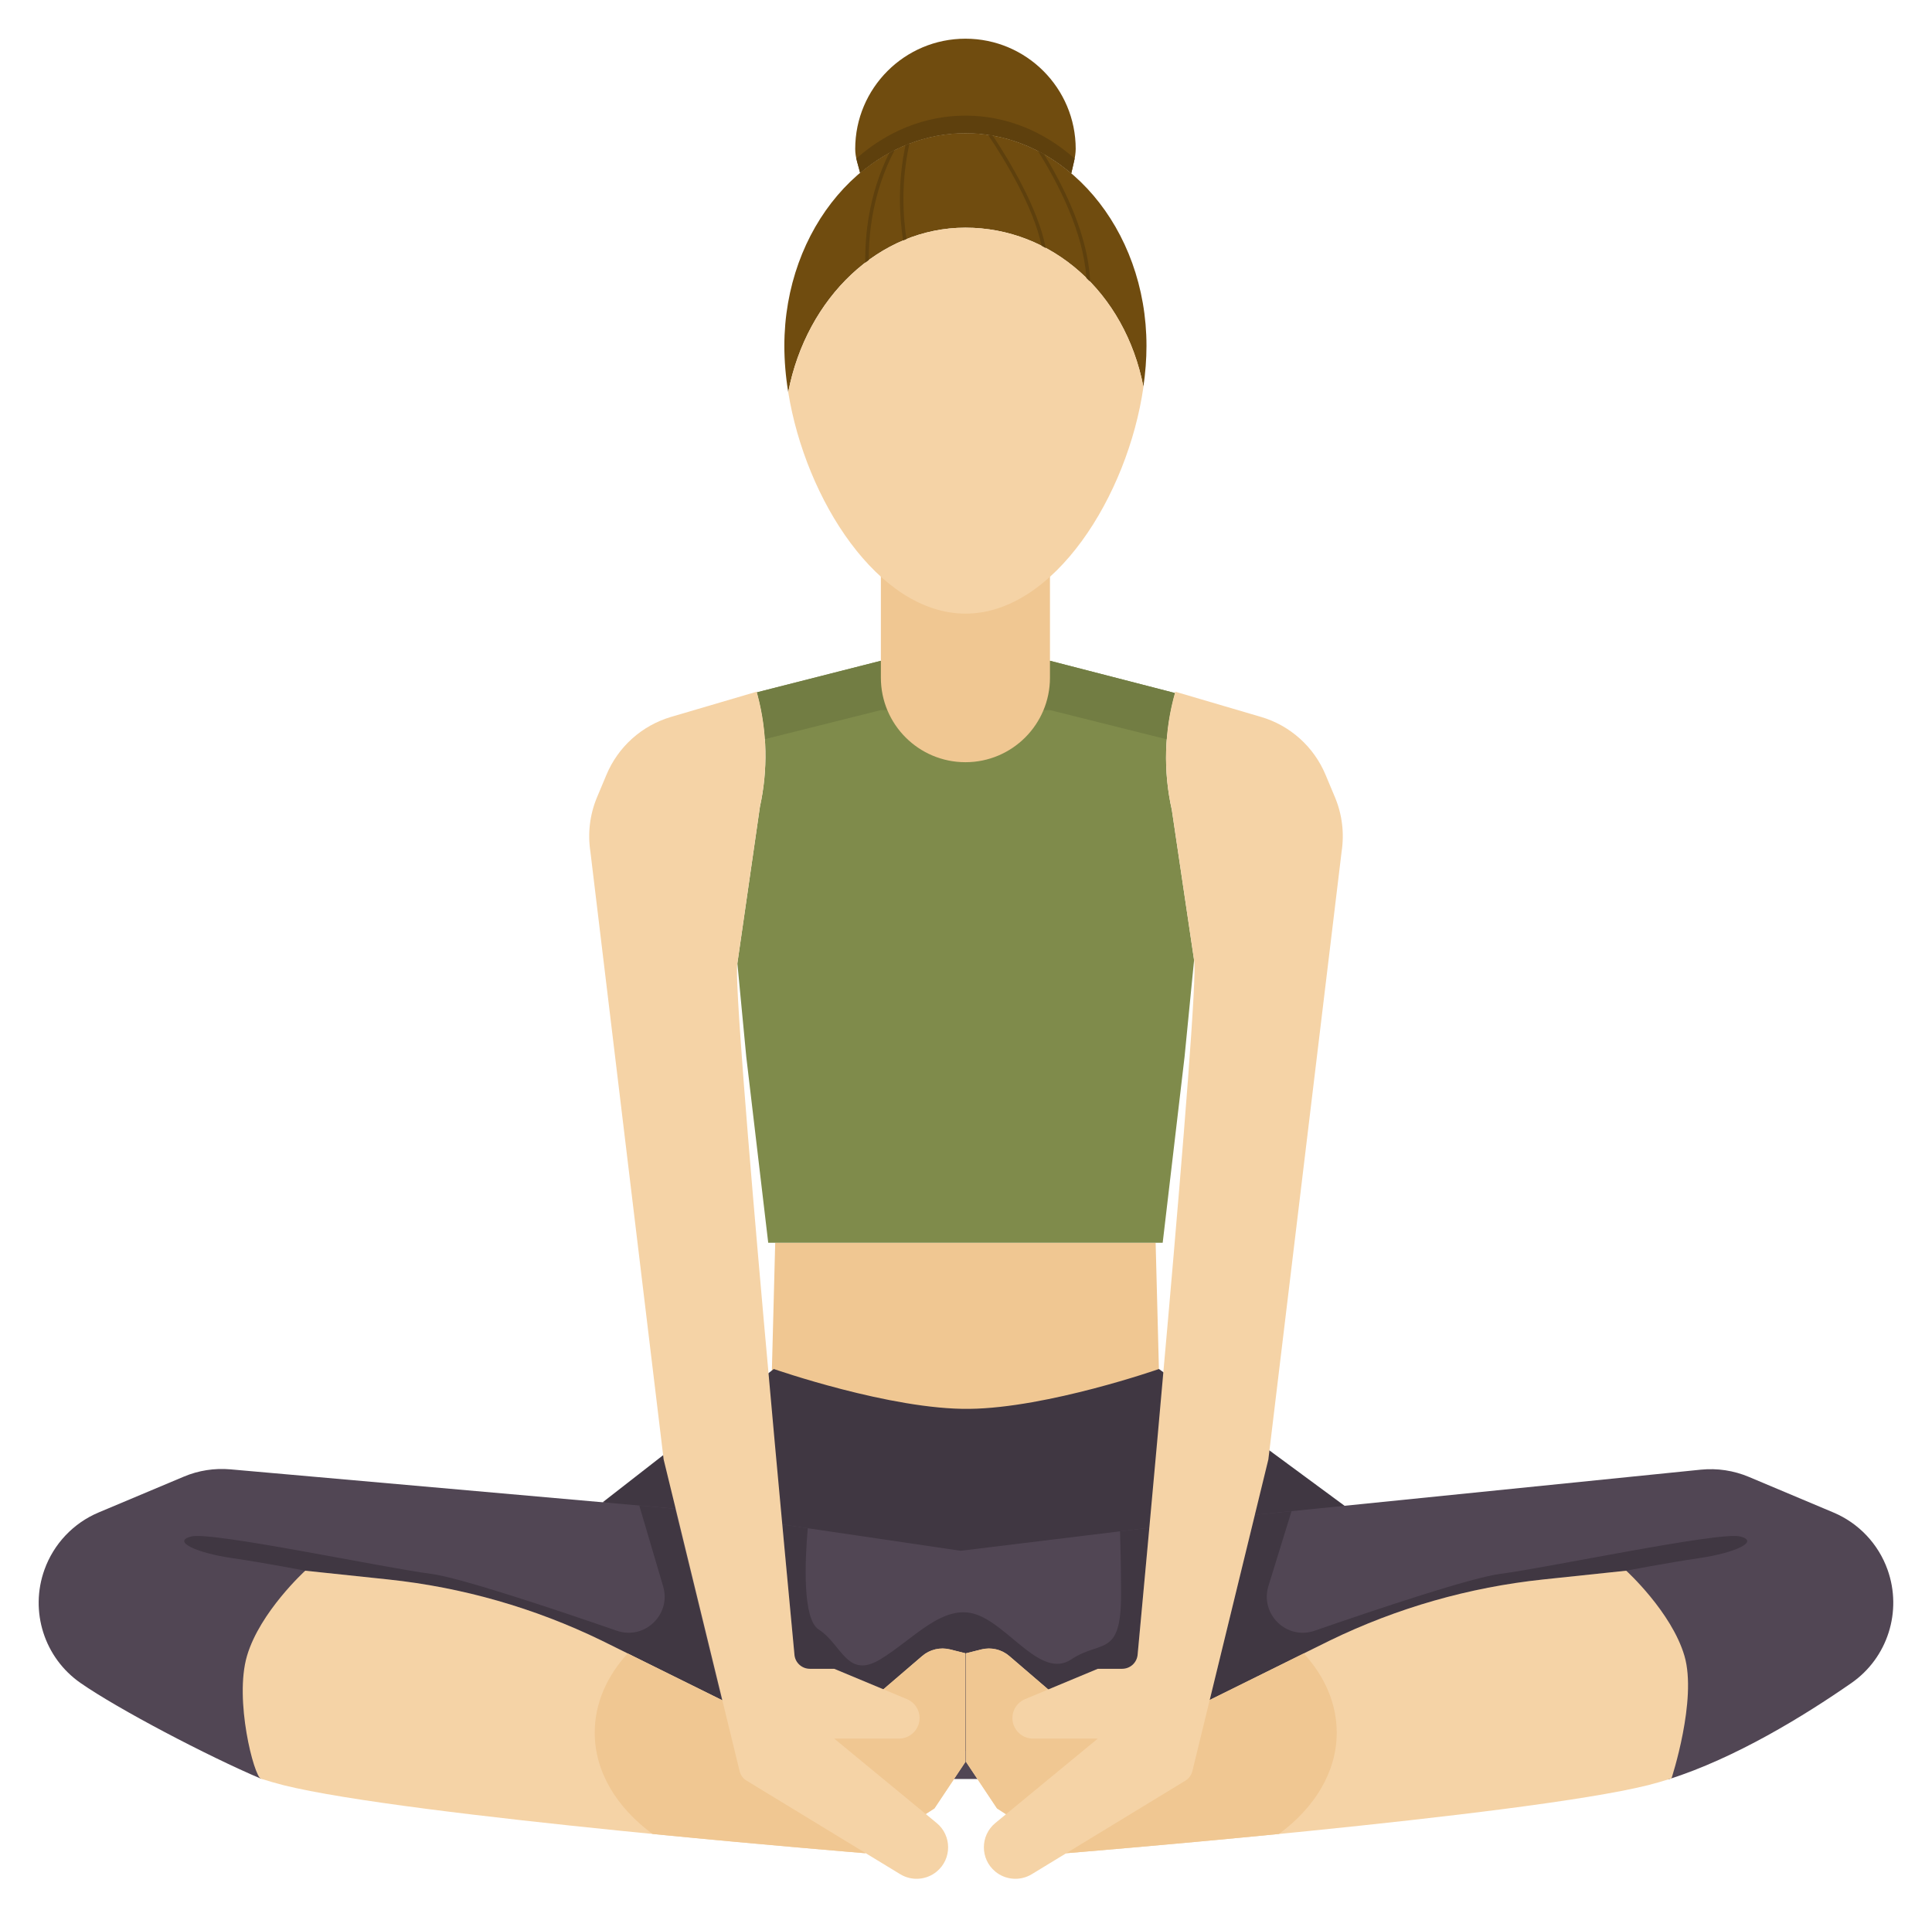
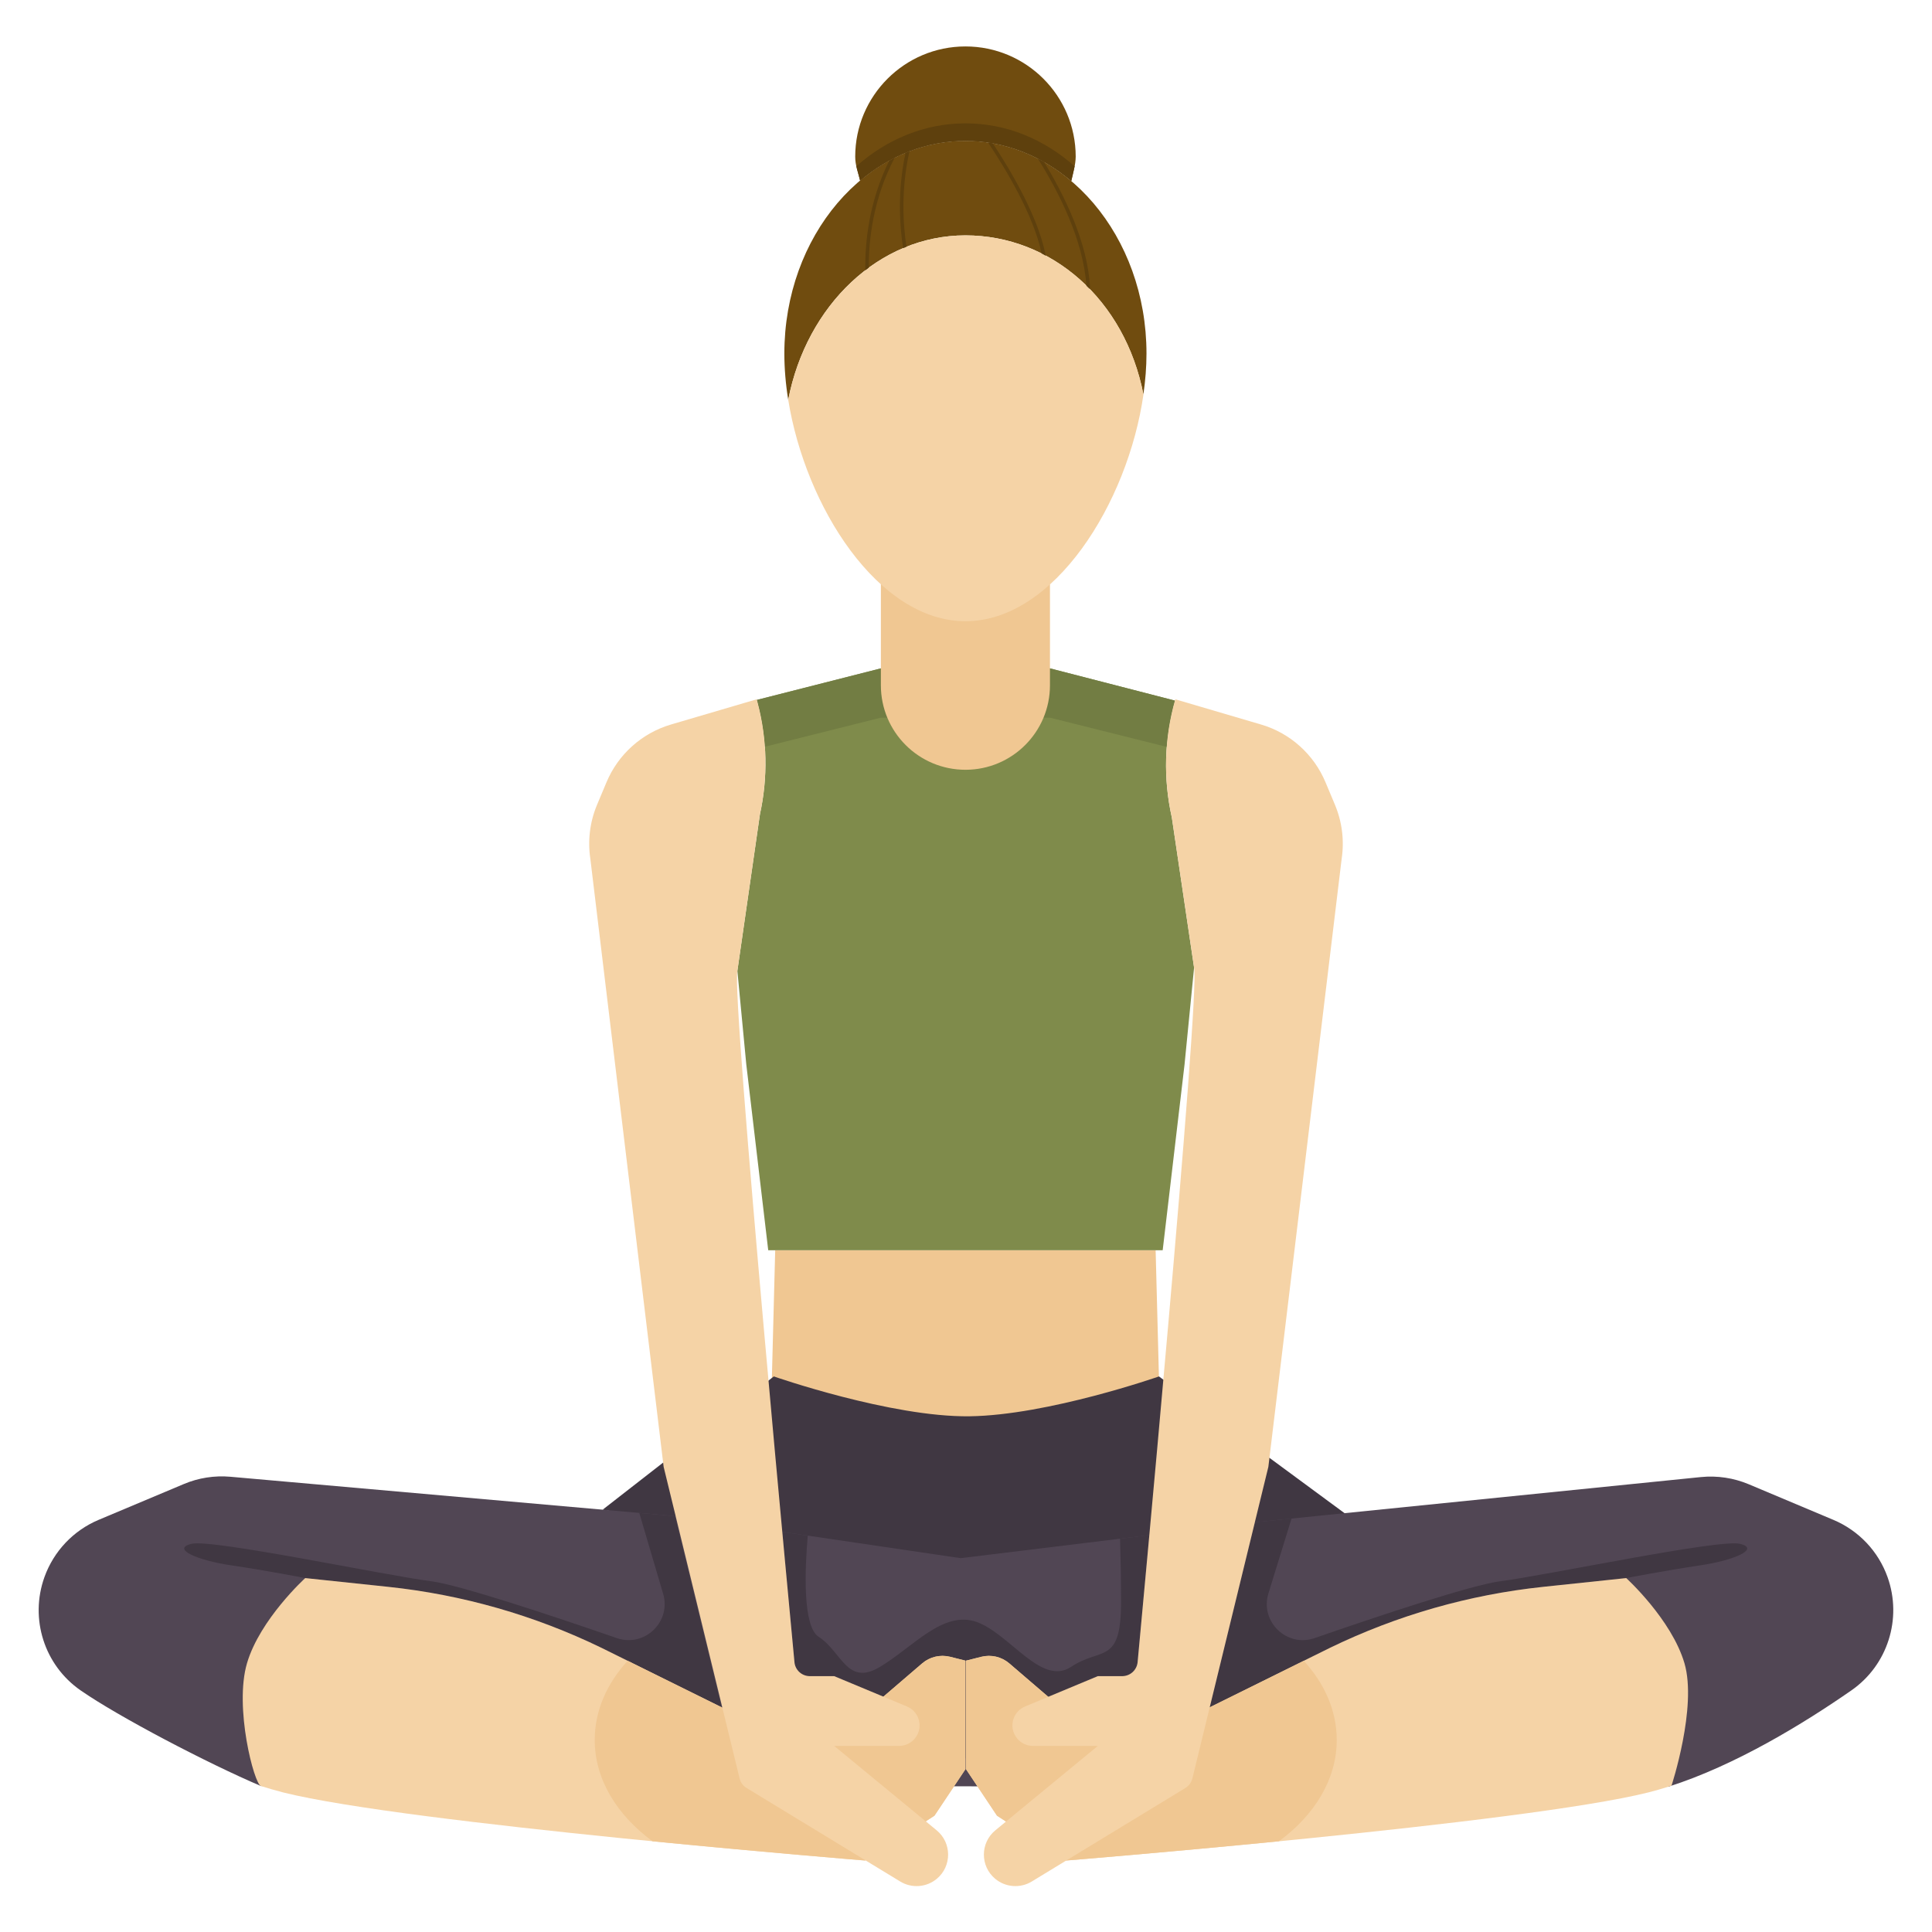
- <svg xmlns="http://www.w3.org/2000/svg" viewBox="3.4 8.8 249.2 247.2">
+ <svg xmlns="http://www.w3.org/2000/svg" viewBox="3.4 7.8 249.2 249.2">
  <path fill="#f0c792" d="M103.39 169.06l-.45 17.27 13.6 3.7c7.92 2.16 16.28 2.09 24.17-.18l12.2-3.52-.45-17.27z" />
  <path fill="#7f8b4b" d="M154.55 113.24c-1.12-4.98-.98-10.16 .41-15.07l-16.13-4.16h-21.81l-16 4.07 .1 .37c1.24 4.7 1.34 9.63 .3 14.38l-2.91 20.19 1.15 12.07 2.83 23.97h50.88l2.82-23.97 1.23-12.48z" />
  <path fill="#727d43" d="M138.83 94.01h-21.81l-16 4.07 .1 .37c.49 1.86 .8 3.76 .93 5.67l14.97-3.75h21.81l15.07 3.77c.15-2.01 .5-4.01 1.06-5.97z" />
  <path fill="#704c0f" d="M127.93 25.97c-12.9 0-23.36 12.28-23.36 27.43 0 1.94 .17 3.95 .5 5.97 2.36-12.21 11.74-21.21 22.85-21.21 11.11 0 20.59 8.31 22.96 20.52 .26-1.79 .4-3.56 .4-5.28 0-15.14-10.46-27.42-23.35-27.43z" />
  <path fill="#f0c792" d="M117.02 75.35v20.84c0 6.02 4.88 10.9 10.91 10.9 6.02 0 10.9-4.88 10.9-10.9v-20.84z" />
  <path fill="#704c0f" d="M114.35 31.09c3.83-3.22 8.51-5.12 13.58-5.12 5.09 0 9.8 1.92 13.64 5.17h.01c.22-.98 .56-2.09 .57-3.13 0-7.85-6.37-14.22-14.22-14.22-7.85 0-14.22 6.37-14.22 14.22 0 1.13 .38 2.03 .63 3.08h.01z" />
  <path fill="#f5d3a6" d="M127.93 38.16c-11.11 0-20.5 9.01-22.86 21.21 2.22 13.81 11.61 28.55 22.86 28.56 11.44 0 20.95-15.24 22.96-29.25-2.37-12.2-11.85-20.52-22.96-20.52z" />
  <path fill="#5e400d" d="M118.8 28.15c-.24 .12-.47 .24-.7 .37-2.68 5.39-3.14 10.75-3.09 14.15 .15-.11 .3-.23 .45-.34-.02-3.48 .53-8.85 3.34-14.18z" />
  <path fill="#5e400d" d="M120.71 27.31c-.17 .07-.34 .13-.51 .21-1.07 4.96-.76 9.44-.31 12.29 .14-.06 .29-.12 .43-.18-.44-2.87-.73-7.36 .39-12.32z" />
  <path fill="#5e400d" d="M137.27 28.26c2.71 4.32 5.87 10.52 6.26 16.4 .13 .13 .26 .25 .39 .38 .05-.04 .09-.1 .08-.18-.31-5.74-3.26-11.79-5.94-16.18-.26-.15-.53-.28-.79-.42z" />
  <path fill="#5e400d" d="M137.75 40.49c.18 .09 .35 .2 .52 .29-.01-.07-.03-.14-.03-.2-.98-4.93-4.53-10.88-6.79-14.3-.2-.04-.4-.06-.6-.09 2.19 3.27 5.86 9.3 6.9 14.3z" />
  <path fill="#5e400d" d="M141.57 31.14h.01c.13-.6 .3-1.24 .43-1.89-3.92-3.48-8.79-5.54-14.08-5.54-5.28 0-10.15 2.06-14.07 5.53 .13 .61 .33 1.2 .48 1.85h.01c3.83-3.22 8.51-5.12 13.58-5.12 5.09 0 9.8 1.92 13.64 5.17z" />
  <path fill="#403742" d="M103.21 185.34s15.11 5.27 25.24 5.14 24.44-5.14 24.44-5.14l24.66 18.17-49.26 6.85-47.16-7.83z" />
  <path fill="#514654" d="M218.62 238.25c8.61-2.73 17.49-8.18 23.59-12.42 4.67-3.25 6.57-9.24 4.66-14.6-1.19-3.34-3.73-6.02-6.99-7.39l-10.91-4.59c-1.95-.82-4.07-1.14-6.18-.93l-57.53 5.83-37.95 4.63-36.76-5.42-57.43-5.08c-2.05-.18-4.12 .14-6.01 .94l-10.99 4.62c-3.26 1.37-5.8 4.06-6.99 7.39-1.92 5.36-.02 11.35 4.66 14.6 4.89 3.4 16.38 9.41 23.26 12.34z" />
  <path fill="#403742" d="M227.82 206.93c-2.68-.64-24.96 4.07-30.86 4.82-3.7 .47-15.63 4.44-23.99 7.34-3.6 1.25-7.08-2.13-5.96-5.77l2.98-9.65-4.73 .48-5.83 23.87 15.51-7.67c8.64-4.2 17.95-6.86 27.51-7.87l10.71-1.13s5.13-.99 9.52-1.64c4.39-.64 7.82-2.14 5.14-2.78z" />
  <path fill="#403742" d="M42.77 211.35l10.71 1.13c9.56 1.01 18.86 3.67 27.51 7.87l15.5 7.67-5.82-23.87-.18-.79-4.63-.41 3.06 10.37c1.12 3.64-2.36 7.01-5.96 5.77-8.37-2.89-20.3-6.87-24-7.34-5.89-.75-28.18-5.46-30.85-4.82-2.68 .64 .75 2.14 5.14 2.78 4.39 .64 9.52 1.64 9.52 1.64z" />
  <path fill="#403742" d="M136.64 233c-1 0-1.92-.57-2.37-1.46-.69-1.37-.07-3.04 1.35-3.63l9.38-3.91h3.14c1.05 0 1.92-.81 2-1.85 0 0 .63-6.66 1.51-16.34l-3.78 .46c.07 2.36 .13 5.17 .13 8.16 0 8.17-2.57 5.79-6.43 8.36-3.86 2.57-7.93-4.29-12.23-5.79s-8.13 3.21-12.41 5.79-4.93-1.93-7.93-3.86c-2.09-1.34-1.79-8.7-1.41-13.06l-3.29-.48c.92 9.9 1.57 16.76 1.56 16.76 .08 1.05 .95 1.85 2 1.85h3.14l9.38 3.91c1.42 .59 2.04 2.26 1.35 3.63-.45 .9-1.36 1.46-2.37 1.46h-8.36l4.57 3.76 21.44-3.76h-.37z" />
  <path fill="#f5d3a6" d="M220.67 222.33c-1.67-5.67-7.51-10.98-7.51-10.98l-10.71 1.13c-9.56 1.01-18.86 3.67-27.51 7.87l-24.65 12.19-11.29-5.54-5.42-4.65c-.99-.85-2.33-1.16-3.59-.85l-1.99 .5v14l4 6 8.93 5.78s59.07-4.78 75.07-8.78c.87-.22 1.74-.47 2.62-.75l.38-.12s3.33-10.13 1.67-15.8z" />
  <path fill="#f0c792" d="M175.82 232.23c0-3.76-1.56-7.27-4.25-10.21l-21.27 10.53-11.3-5.55-5.42-4.65c-.99-.85-2.33-1.16-3.59-.85l-1.99 .5v14l4 6 8.93 5.78s12.43-1.01 27.43-2.48c4.61-3.39 7.46-8 7.46-13.07z" />
  <path fill="#f5d3a6" d="M35.26 222.33c1.67-5.67 7.51-10.98 7.51-10.98l10.71 1.13c9.56 1.01 18.86 3.67 27.51 7.87l24.64 12.19 11.3-5.54 5.42-4.65c.99-.85 2.33-1.16 3.59-.85l1.99 .5v14l-4 6-8.94 5.78s-59.07-4.78-75.06-8.78c-.87-.22-2-.55-2.88-.83s-3.46-10.17-1.79-15.84z" />
  <path fill="#f0c792" d="M80.11 232.23c0-3.76 1.56-7.27 4.25-10.21l21.27 10.53 11.3-5.55 5.42-4.65c.99-.85 2.33-1.16 3.59-.85l1.99 .5v14l-4 6-8.94 5.78s-12.43-1.01-27.42-2.48c-4.61-3.39-7.46-8-7.46-13.07z" />
  <path fill="#f5d3a6" d="M124.21 243.88l-13.21-10.88h8.36c1 0 1.92-.57 2.37-1.46 .69-1.37 .07-3.04-1.35-3.63l-9.38-3.91h-3.14c-1.05 0-1.92-.81-1.99-1.85 0 0-8.13-85.58-7.36-89.13l2.91-20.2c1.04-4.75 .94-9.68-.3-14.37l-.12-.45-11.05 3.25c-3.76 1.11-6.82 3.85-8.33 7.47l-1.22 2.91c-.92 2.2-1.21 4.62-.85 6.98l9.45 78.39 9.8 40.2c.13 .52 .45 .96 .91 1.23l19.81 12.06c1.48 .9 3.38 .76 4.71-.35 1.96-1.63 1.95-4.64-.02-6.26z" />
  <path fill="#f5d3a6" d="M175.6 111.63l-1.22-2.91c-1.51-3.62-4.57-6.37-8.33-7.47l-11.05-3.25c-1.43 4.96-1.58 10.21-.45 15.24l2.87 19.37c.81 3.6-7.29 89.53-7.28 89.54-.08 1.05-.95 1.85-2 1.85h-3.14l-9.38 3.91c-1.42 .59-2.04 2.26-1.35 3.63 .45 .9 1.36 1.46 2.37 1.46h8.36l-13.21 10.88c-1.97 1.62-1.98 4.63-.02 6.26 1.33 1.11 3.23 1.25 4.71 .35l19.81-12.06c.45-.28 .78-.72 .91-1.24l9.8-40.19 9.45-78.39c.36-2.36 .07-4.77-.85-6.98z" />
</svg>
